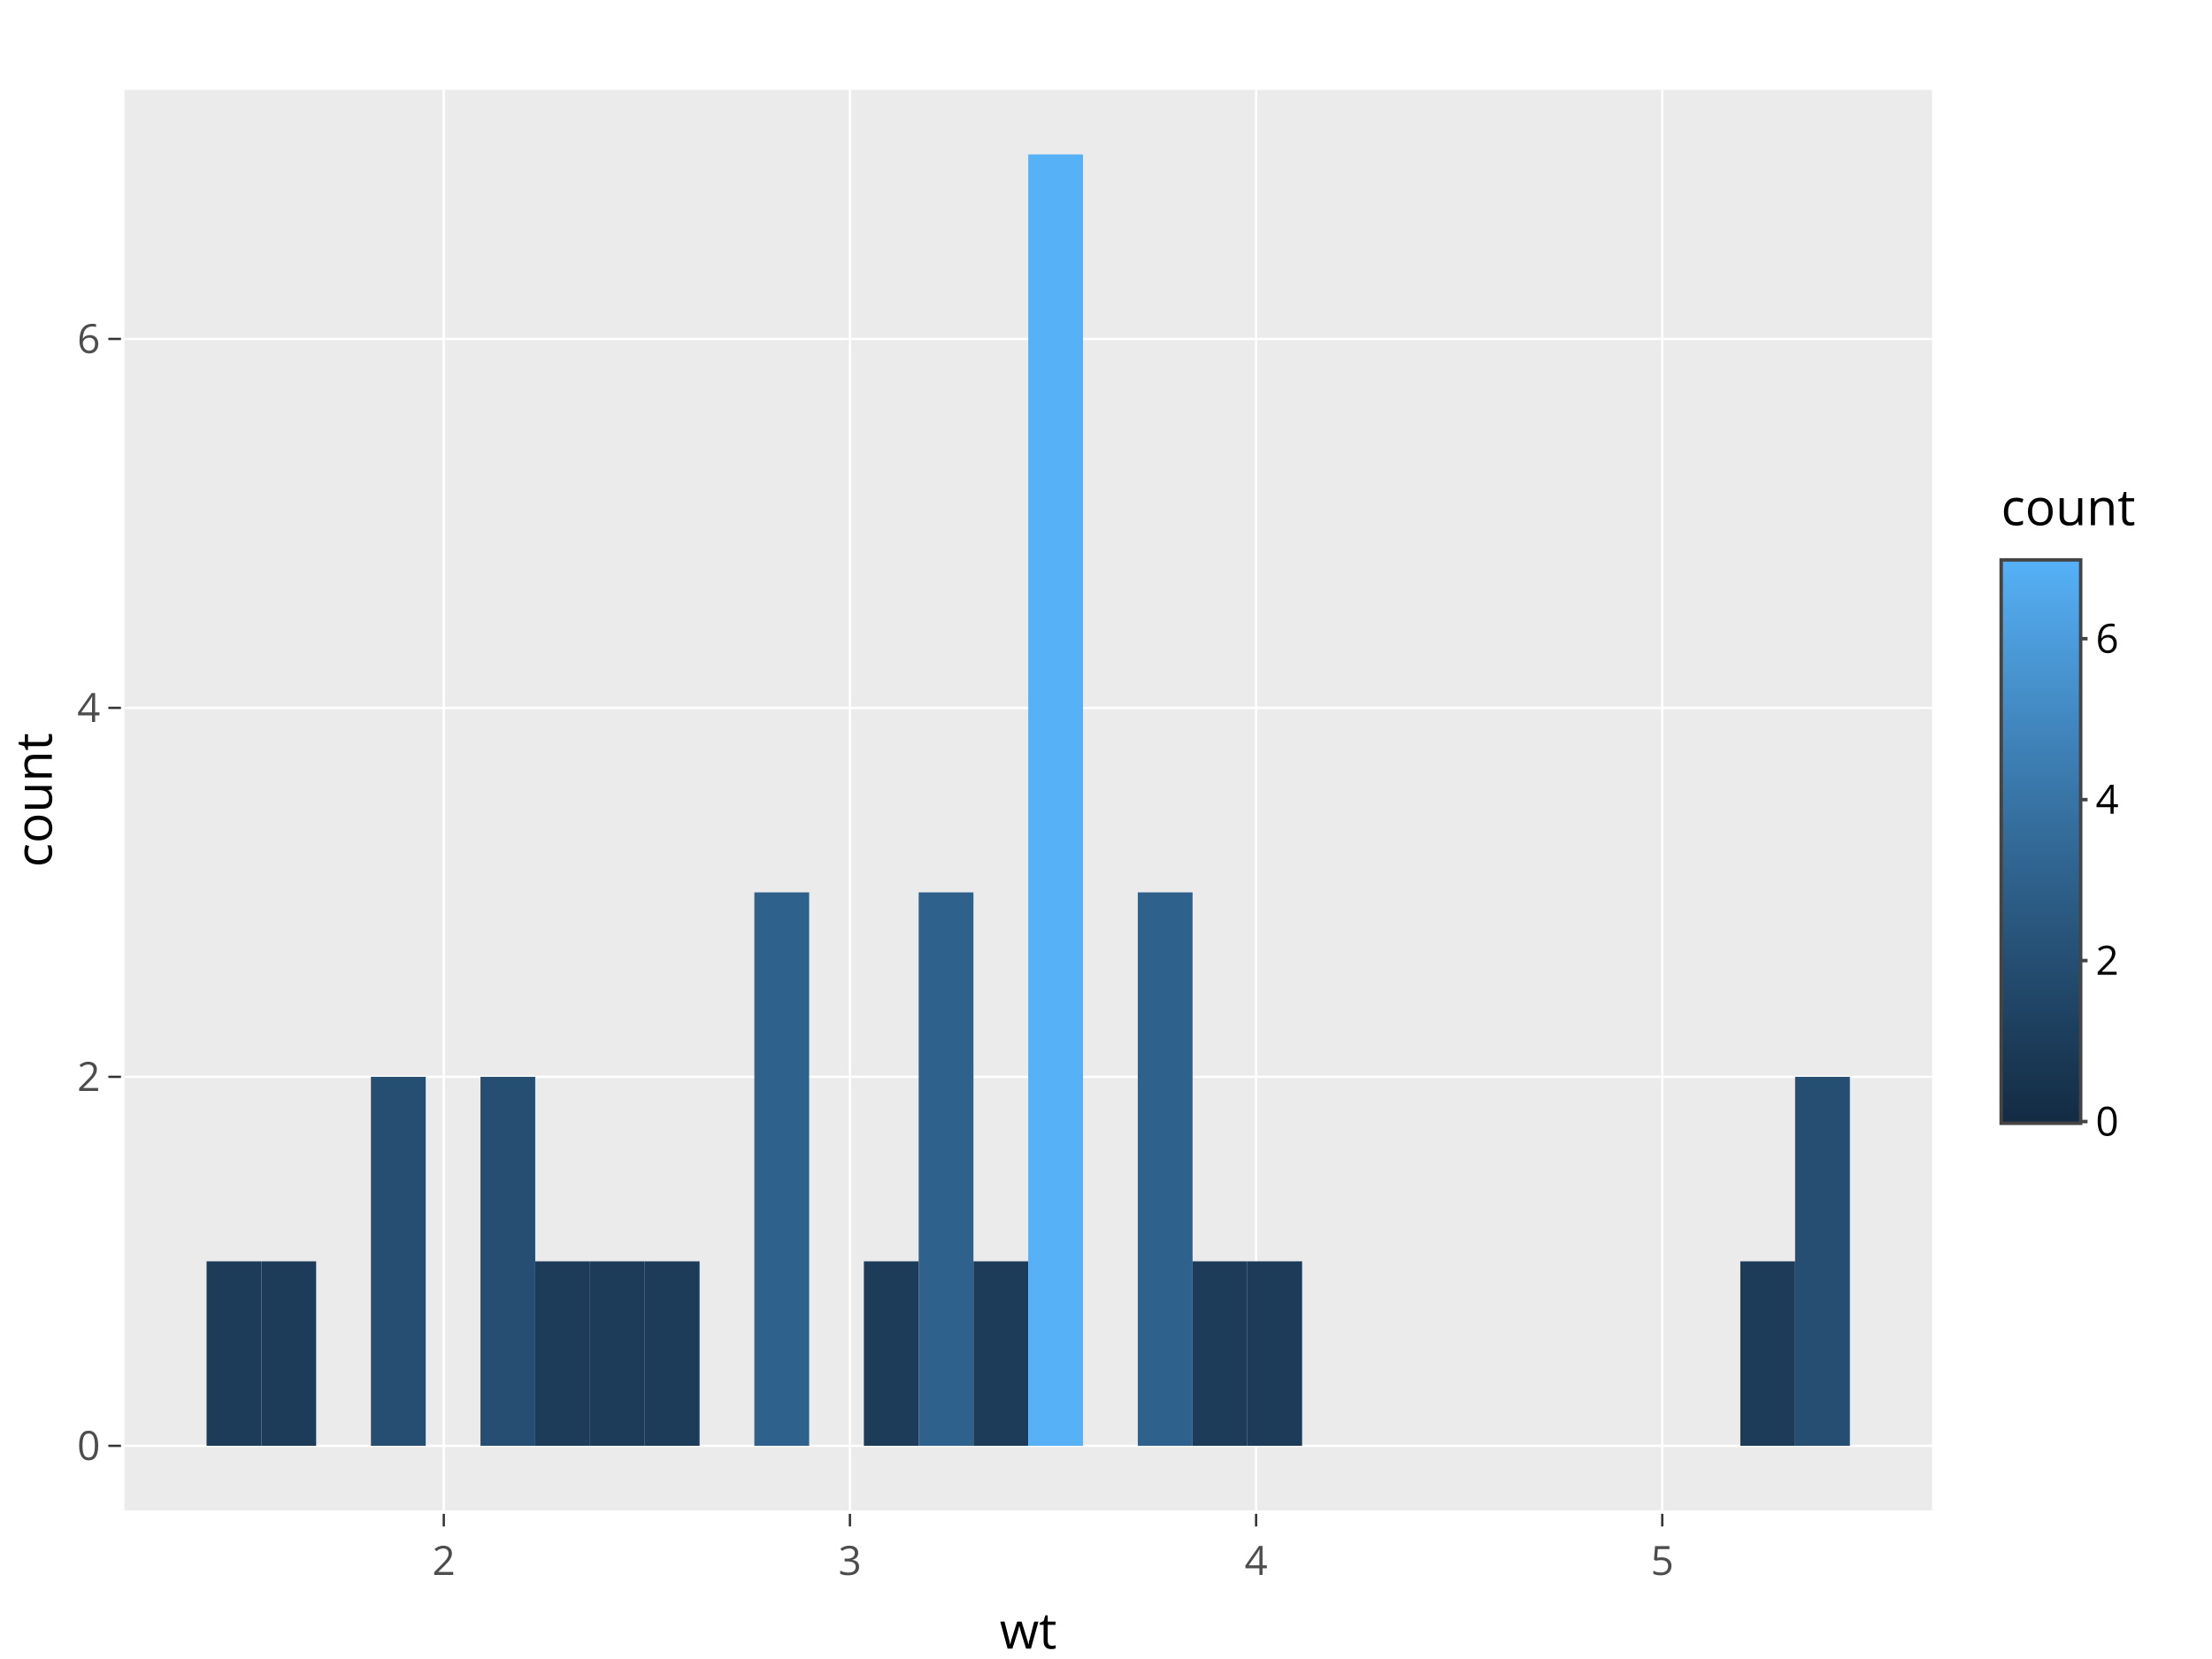
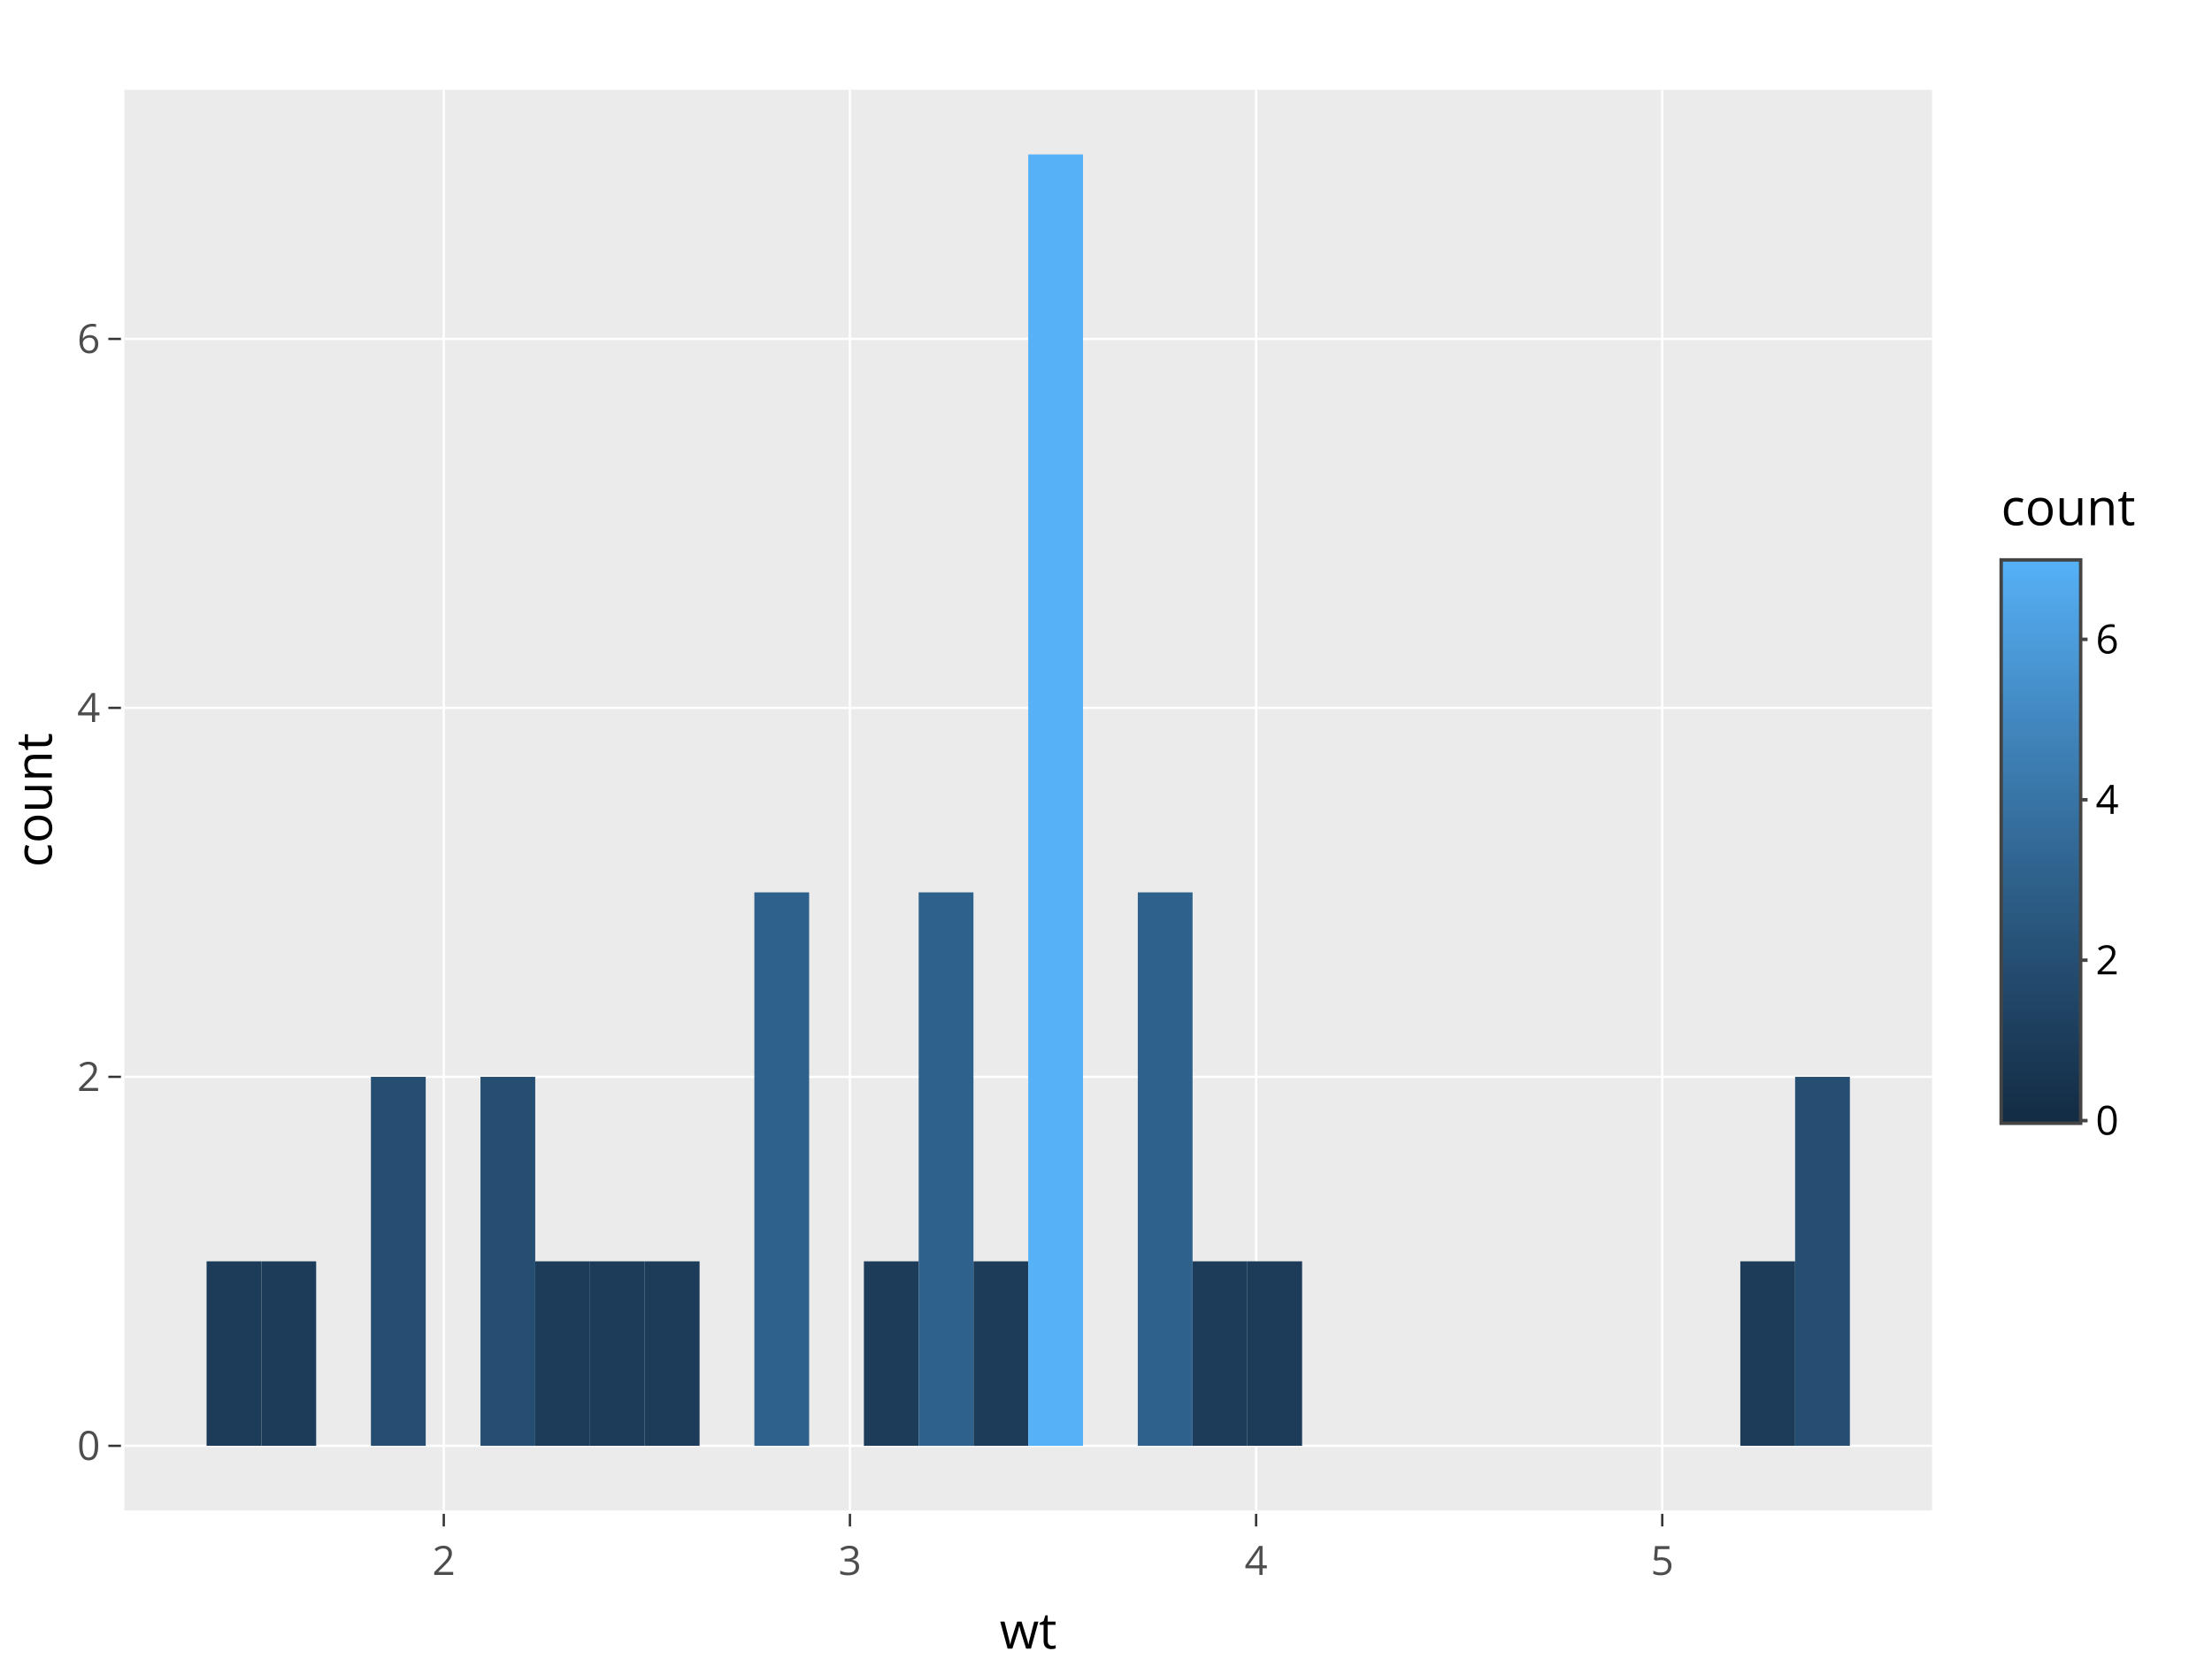
<svg xmlns="http://www.w3.org/2000/svg" class="main-svg" width="640" height="480" style="" viewBox="0 0 640 480">
  <rect x="0" y="0" width="640" height="480" style="fill: rgb(255, 255, 255); fill-opacity: 1;" />
  <defs id="defs-">
    <g class="clips">
      <clipPath id="clipxyplot" class="plotclip">
        <rect width="523" height="411" />
      </clipPath>
      <clipPath class="axesclip" id="clipx">
        <rect x="36" y="0" width="523" height="480" />
      </clipPath>
      <clipPath class="axesclip" id="clipy">
        <rect x="0" y="26" width="640" height="411" />
      </clipPath>
      <clipPath class="axesclip" id="clipxy">
        <rect x="36" y="26" width="523" height="411" />
      </clipPath>
    </g>
    <g class="gradients">
      <linearGradient x1="0" x2="0" y1="1" y2="0" id="g-cb-vdiffr-plotly-6">
        <stop offset="0%" stop-color="rgb(19, 43, 67)" stop-opacity="1" />
        <stop offset="0.334%" stop-color="rgb(19, 43, 68)" stop-opacity="1" />
        <stop offset="0.669%" stop-color="rgb(19, 44, 68)" stop-opacity="1" />
        <stop offset="1.003%" stop-color="rgb(20, 44, 69)" stop-opacity="1" />
        <stop offset="1.338%" stop-color="rgb(20, 45, 69)" stop-opacity="1" />
        <stop offset="1.672%" stop-color="rgb(20, 45, 70)" stop-opacity="1" />
        <stop offset="2.007%" stop-color="rgb(20, 45, 70)" stop-opacity="1" />
        <stop offset="2.341%" stop-color="rgb(20, 46, 71)" stop-opacity="1" />
        <stop offset="2.676%" stop-color="rgb(21, 46, 71)" stop-opacity="1" />
        <stop offset="3.01%" stop-color="rgb(21, 47, 72)" stop-opacity="1" />
        <stop offset="3.344%" stop-color="rgb(21, 47, 72)" stop-opacity="1" />
        <stop offset="3.679%" stop-color="rgb(21, 47, 73)" stop-opacity="1" />
        <stop offset="4.013%" stop-color="rgb(21, 48, 73)" stop-opacity="1" />
        <stop offset="4.348%" stop-color="rgb(22, 48, 74)" stop-opacity="1" />
        <stop offset="4.682%" stop-color="rgb(22, 48, 74)" stop-opacity="1" />
        <stop offset="5.017%" stop-color="rgb(22, 49, 75)" stop-opacity="1" />
        <stop offset="5.351%" stop-color="rgb(22, 49, 75)" stop-opacity="1" />
        <stop offset="5.686%" stop-color="rgb(22, 50, 76)" stop-opacity="1" />
        <stop offset="6.02%" stop-color="rgb(23, 50, 77)" stop-opacity="1" />
        <stop offset="6.355%" stop-color="rgb(23, 50, 77)" stop-opacity="1" />
        <stop offset="6.689%" stop-color="rgb(23, 51, 78)" stop-opacity="1" />
        <stop offset="7.023%" stop-color="rgb(23, 51, 78)" stop-opacity="1" />
        <stop offset="7.358%" stop-color="rgb(23, 52, 79)" stop-opacity="1" />
        <stop offset="7.692%" stop-color="rgb(24, 52, 79)" stop-opacity="1" />
        <stop offset="8.027%" stop-color="rgb(24, 52, 80)" stop-opacity="1" />
        <stop offset="8.361%" stop-color="rgb(24, 53, 80)" stop-opacity="1" />
        <stop offset="8.696%" stop-color="rgb(24, 53, 81)" stop-opacity="1" />
        <stop offset="9.03%" stop-color="rgb(24, 54, 81)" stop-opacity="1" />
        <stop offset="9.365%" stop-color="rgb(25, 54, 82)" stop-opacity="1" />
        <stop offset="9.699%" stop-color="rgb(25, 54, 82)" stop-opacity="1" />
        <stop offset="10.033%" stop-color="rgb(25, 55, 83)" stop-opacity="1" />
        <stop offset="10.368%" stop-color="rgb(25, 55, 84)" stop-opacity="1" />
        <stop offset="10.702%" stop-color="rgb(25, 56, 84)" stop-opacity="1" />
        <stop offset="11.037%" stop-color="rgb(26, 56, 85)" stop-opacity="1" />
        <stop offset="11.371%" stop-color="rgb(26, 57, 85)" stop-opacity="1" />
        <stop offset="11.706%" stop-color="rgb(26, 57, 86)" stop-opacity="1" />
        <stop offset="12.04%" stop-color="rgb(26, 57, 86)" stop-opacity="1" />
        <stop offset="12.375%" stop-color="rgb(26, 58, 87)" stop-opacity="1" />
        <stop offset="12.709%" stop-color="rgb(27, 58, 87)" stop-opacity="1" />
        <stop offset="13.043%" stop-color="rgb(27, 59, 88)" stop-opacity="1" />
        <stop offset="13.378%" stop-color="rgb(27, 59, 89)" stop-opacity="1" />
        <stop offset="13.712%" stop-color="rgb(27, 59, 89)" stop-opacity="1" />
        <stop offset="14.047%" stop-color="rgb(28, 60, 90)" stop-opacity="1" />
        <stop offset="14.381%" stop-color="rgb(28, 60, 90)" stop-opacity="1" />
        <stop offset="14.716%" stop-color="rgb(28, 61, 91)" stop-opacity="1" />
        <stop offset="15.05%" stop-color="rgb(28, 61, 91)" stop-opacity="1" />
        <stop offset="15.385%" stop-color="rgb(28, 61, 92)" stop-opacity="1" />
        <stop offset="15.719%" stop-color="rgb(29, 62, 92)" stop-opacity="1" />
        <stop offset="16.054%" stop-color="rgb(29, 62, 93)" stop-opacity="1" />
        <stop offset="16.388%" stop-color="rgb(29, 63, 93)" stop-opacity="1" />
        <stop offset="16.722%" stop-color="rgb(29, 63, 94)" stop-opacity="1" />
        <stop offset="17.057%" stop-color="rgb(29, 63, 95)" stop-opacity="1" />
        <stop offset="17.391%" stop-color="rgb(30, 64, 95)" stop-opacity="1" />
        <stop offset="17.726%" stop-color="rgb(30, 64, 96)" stop-opacity="1" />
        <stop offset="18.06%" stop-color="rgb(30, 65, 96)" stop-opacity="1" />
        <stop offset="18.395%" stop-color="rgb(30, 65, 97)" stop-opacity="1" />
        <stop offset="18.729%" stop-color="rgb(30, 66, 97)" stop-opacity="1" />
        <stop offset="19.064%" stop-color="rgb(31, 66, 98)" stop-opacity="1" />
        <stop offset="19.398%" stop-color="rgb(31, 66, 99)" stop-opacity="1" />
        <stop offset="19.732%" stop-color="rgb(31, 67, 99)" stop-opacity="1" />
        <stop offset="20.067%" stop-color="rgb(31, 67, 100)" stop-opacity="1" />
        <stop offset="20.401%" stop-color="rgb(31, 68, 100)" stop-opacity="1" />
        <stop offset="20.736%" stop-color="rgb(32, 68, 101)" stop-opacity="1" />
        <stop offset="21.07%" stop-color="rgb(32, 68, 101)" stop-opacity="1" />
        <stop offset="21.405%" stop-color="rgb(32, 69, 102)" stop-opacity="1" />
        <stop offset="21.739%" stop-color="rgb(32, 69, 102)" stop-opacity="1" />
        <stop offset="22.074%" stop-color="rgb(33, 70, 103)" stop-opacity="1" />
        <stop offset="22.408%" stop-color="rgb(33, 70, 104)" stop-opacity="1" />
        <stop offset="22.742%" stop-color="rgb(33, 71, 104)" stop-opacity="1" />
        <stop offset="23.077%" stop-color="rgb(33, 71, 105)" stop-opacity="1" />
        <stop offset="23.411%" stop-color="rgb(33, 71, 105)" stop-opacity="1" />
        <stop offset="23.746%" stop-color="rgb(34, 72, 106)" stop-opacity="1" />
        <stop offset="24.08%" stop-color="rgb(34, 72, 106)" stop-opacity="1" />
        <stop offset="24.415%" stop-color="rgb(34, 73, 107)" stop-opacity="1" />
        <stop offset="24.749%" stop-color="rgb(34, 73, 108)" stop-opacity="1" />
        <stop offset="25.084%" stop-color="rgb(34, 74, 108)" stop-opacity="1" />
        <stop offset="25.418%" stop-color="rgb(35, 74, 109)" stop-opacity="1" />
        <stop offset="25.753%" stop-color="rgb(35, 74, 109)" stop-opacity="1" />
        <stop offset="26.087%" stop-color="rgb(35, 75, 110)" stop-opacity="1" />
        <stop offset="26.421%" stop-color="rgb(35, 75, 110)" stop-opacity="1" />
        <stop offset="26.756%" stop-color="rgb(36, 76, 111)" stop-opacity="1" />
        <stop offset="27.09%" stop-color="rgb(36, 76, 112)" stop-opacity="1" />
        <stop offset="27.425%" stop-color="rgb(36, 76, 112)" stop-opacity="1" />
        <stop offset="27.759%" stop-color="rgb(36, 77, 113)" stop-opacity="1" />
        <stop offset="28.094%" stop-color="rgb(36, 77, 113)" stop-opacity="1" />
        <stop offset="28.428%" stop-color="rgb(37, 78, 114)" stop-opacity="1" />
        <stop offset="28.763%" stop-color="rgb(37, 78, 114)" stop-opacity="1" />
        <stop offset="29.097%" stop-color="rgb(37, 79, 115)" stop-opacity="1" />
        <stop offset="29.431%" stop-color="rgb(37, 79, 116)" stop-opacity="1" />
        <stop offset="29.766%" stop-color="rgb(37, 79, 116)" stop-opacity="1" />
        <stop offset="30.1%" stop-color="rgb(38, 80, 117)" stop-opacity="1" />
        <stop offset="30.435%" stop-color="rgb(38, 80, 117)" stop-opacity="1" />
        <stop offset="30.769%" stop-color="rgb(38, 81, 118)" stop-opacity="1" />
        <stop offset="31.104%" stop-color="rgb(38, 81, 118)" stop-opacity="1" />
        <stop offset="31.438%" stop-color="rgb(39, 82, 119)" stop-opacity="1" />
        <stop offset="31.773%" stop-color="rgb(39, 82, 120)" stop-opacity="1" />
        <stop offset="32.107%" stop-color="rgb(39, 82, 120)" stop-opacity="1" />
        <stop offset="32.441%" stop-color="rgb(39, 83, 121)" stop-opacity="1" />
        <stop offset="32.776%" stop-color="rgb(39, 83, 121)" stop-opacity="1" />
        <stop offset="33.11%" stop-color="rgb(40, 84, 122)" stop-opacity="1" />
        <stop offset="33.445%" stop-color="rgb(40, 84, 123)" stop-opacity="1" />
        <stop offset="33.779%" stop-color="rgb(40, 85, 123)" stop-opacity="1" />
        <stop offset="34.114%" stop-color="rgb(40, 85, 124)" stop-opacity="1" />
        <stop offset="34.448%" stop-color="rgb(40, 86, 124)" stop-opacity="1" />
        <stop offset="34.783%" stop-color="rgb(41, 86, 125)" stop-opacity="1" />
        <stop offset="35.117%" stop-color="rgb(41, 86, 125)" stop-opacity="1" />
        <stop offset="35.452%" stop-color="rgb(41, 87, 126)" stop-opacity="1" />
        <stop offset="35.786%" stop-color="rgb(41, 87, 127)" stop-opacity="1" />
        <stop offset="36.12%" stop-color="rgb(42, 88, 127)" stop-opacity="1" />
        <stop offset="36.455%" stop-color="rgb(42, 88, 128)" stop-opacity="1" />
        <stop offset="36.789%" stop-color="rgb(42, 89, 128)" stop-opacity="1" />
        <stop offset="37.124%" stop-color="rgb(42, 89, 129)" stop-opacity="1" />
        <stop offset="37.458%" stop-color="rgb(42, 89, 130)" stop-opacity="1" />
        <stop offset="37.793%" stop-color="rgb(43, 90, 130)" stop-opacity="1" />
        <stop offset="38.127%" stop-color="rgb(43, 90, 131)" stop-opacity="1" />
        <stop offset="38.462%" stop-color="rgb(43, 91, 131)" stop-opacity="1" />
        <stop offset="38.796%" stop-color="rgb(43, 91, 132)" stop-opacity="1" />
        <stop offset="39.13%" stop-color="rgb(44, 92, 133)" stop-opacity="1" />
        <stop offset="39.465%" stop-color="rgb(44, 92, 133)" stop-opacity="1" />
        <stop offset="39.799%" stop-color="rgb(44, 93, 134)" stop-opacity="1" />
        <stop offset="40.134%" stop-color="rgb(44, 93, 134)" stop-opacity="1" />
        <stop offset="40.468%" stop-color="rgb(44, 93, 135)" stop-opacity="1" />
        <stop offset="40.803%" stop-color="rgb(45, 94, 135)" stop-opacity="1" />
        <stop offset="41.137%" stop-color="rgb(45, 94, 136)" stop-opacity="1" />
        <stop offset="41.472%" stop-color="rgb(45, 95, 137)" stop-opacity="1" />
        <stop offset="41.806%" stop-color="rgb(45, 95, 137)" stop-opacity="1" />
        <stop offset="42.14%" stop-color="rgb(46, 96, 138)" stop-opacity="1" />
        <stop offset="42.475%" stop-color="rgb(46, 96, 138)" stop-opacity="1" />
        <stop offset="42.809%" stop-color="rgb(46, 97, 139)" stop-opacity="1" />
        <stop offset="43.144%" stop-color="rgb(46, 97, 140)" stop-opacity="1" />
        <stop offset="43.478%" stop-color="rgb(46, 97, 140)" stop-opacity="1" />
        <stop offset="43.813%" stop-color="rgb(47, 98, 141)" stop-opacity="1" />
        <stop offset="44.147%" stop-color="rgb(47, 98, 141)" stop-opacity="1" />
        <stop offset="44.482%" stop-color="rgb(47, 99, 142)" stop-opacity="1" />
        <stop offset="44.816%" stop-color="rgb(47, 99, 143)" stop-opacity="1" />
        <stop offset="45.151%" stop-color="rgb(48, 100, 143)" stop-opacity="1" />
        <stop offset="45.485%" stop-color="rgb(48, 100, 144)" stop-opacity="1" />
        <stop offset="45.819%" stop-color="rgb(48, 101, 144)" stop-opacity="1" />
        <stop offset="46.154%" stop-color="rgb(48, 101, 145)" stop-opacity="1" />
        <stop offset="46.488%" stop-color="rgb(48, 101, 146)" stop-opacity="1" />
        <stop offset="46.823%" stop-color="rgb(49, 102, 146)" stop-opacity="1" />
        <stop offset="47.157%" stop-color="rgb(49, 102, 147)" stop-opacity="1" />
        <stop offset="47.492%" stop-color="rgb(49, 103, 147)" stop-opacity="1" />
        <stop offset="47.826%" stop-color="rgb(49, 103, 148)" stop-opacity="1" />
        <stop offset="48.161%" stop-color="rgb(50, 104, 149)" stop-opacity="1" />
        <stop offset="48.495%" stop-color="rgb(50, 104, 149)" stop-opacity="1" />
        <stop offset="48.829%" stop-color="rgb(50, 105, 150)" stop-opacity="1" />
        <stop offset="49.164%" stop-color="rgb(50, 105, 150)" stop-opacity="1" />
        <stop offset="49.498%" stop-color="rgb(50, 105, 151)" stop-opacity="1" />
        <stop offset="49.833%" stop-color="rgb(51, 106, 152)" stop-opacity="1" />
        <stop offset="50.167%" stop-color="rgb(51, 106, 152)" stop-opacity="1" />
        <stop offset="50.502%" stop-color="rgb(51, 107, 153)" stop-opacity="1" />
        <stop offset="50.836%" stop-color="rgb(51, 107, 153)" stop-opacity="1" />
        <stop offset="51.171%" stop-color="rgb(52, 108, 154)" stop-opacity="1" />
        <stop offset="51.505%" stop-color="rgb(52, 108, 155)" stop-opacity="1" />
        <stop offset="51.839%" stop-color="rgb(52, 109, 155)" stop-opacity="1" />
        <stop offset="52.174%" stop-color="rgb(52, 109, 156)" stop-opacity="1" />
        <stop offset="52.508%" stop-color="rgb(52, 110, 157)" stop-opacity="1" />
        <stop offset="52.843%" stop-color="rgb(53, 110, 157)" stop-opacity="1" />
        <stop offset="53.177%" stop-color="rgb(53, 110, 158)" stop-opacity="1" />
        <stop offset="53.512%" stop-color="rgb(53, 111, 158)" stop-opacity="1" />
        <stop offset="53.846%" stop-color="rgb(53, 111, 159)" stop-opacity="1" />
        <stop offset="54.181%" stop-color="rgb(54, 112, 160)" stop-opacity="1" />
        <stop offset="54.515%" stop-color="rgb(54, 112, 160)" stop-opacity="1" />
        <stop offset="54.849%" stop-color="rgb(54, 113, 161)" stop-opacity="1" />
        <stop offset="55.184%" stop-color="rgb(54, 113, 161)" stop-opacity="1" />
        <stop offset="55.518%" stop-color="rgb(55, 114, 162)" stop-opacity="1" />
        <stop offset="55.853%" stop-color="rgb(55, 114, 163)" stop-opacity="1" />
        <stop offset="56.187%" stop-color="rgb(55, 115, 163)" stop-opacity="1" />
        <stop offset="56.522%" stop-color="rgb(55, 115, 164)" stop-opacity="1" />
        <stop offset="56.856%" stop-color="rgb(55, 115, 164)" stop-opacity="1" />
        <stop offset="57.191%" stop-color="rgb(56, 116, 165)" stop-opacity="1" />
        <stop offset="57.525%" stop-color="rgb(56, 116, 166)" stop-opacity="1" />
        <stop offset="57.86%" stop-color="rgb(56, 117, 166)" stop-opacity="1" />
        <stop offset="58.194%" stop-color="rgb(56, 117, 167)" stop-opacity="1" />
        <stop offset="58.528%" stop-color="rgb(57, 118, 168)" stop-opacity="1" />
        <stop offset="58.863%" stop-color="rgb(57, 118, 168)" stop-opacity="1" />
        <stop offset="59.197%" stop-color="rgb(57, 119, 169)" stop-opacity="1" />
        <stop offset="59.532%" stop-color="rgb(57, 119, 169)" stop-opacity="1" />
        <stop offset="59.866%" stop-color="rgb(57, 120, 170)" stop-opacity="1" />
        <stop offset="60.201%" stop-color="rgb(58, 120, 171)" stop-opacity="1" />
        <stop offset="60.535%" stop-color="rgb(58, 121, 171)" stop-opacity="1" />
        <stop offset="60.87%" stop-color="rgb(58, 121, 172)" stop-opacity="1" />
        <stop offset="61.204%" stop-color="rgb(58, 121, 172)" stop-opacity="1" />
        <stop offset="61.538%" stop-color="rgb(59, 122, 173)" stop-opacity="1" />
        <stop offset="61.873%" stop-color="rgb(59, 122, 174)" stop-opacity="1" />
        <stop offset="62.207%" stop-color="rgb(59, 123, 174)" stop-opacity="1" />
        <stop offset="62.542%" stop-color="rgb(59, 123, 175)" stop-opacity="1" />
        <stop offset="62.876%" stop-color="rgb(60, 124, 176)" stop-opacity="1" />
        <stop offset="63.211%" stop-color="rgb(60, 124, 176)" stop-opacity="1" />
        <stop offset="63.545%" stop-color="rgb(60, 125, 177)" stop-opacity="1" />
        <stop offset="63.88%" stop-color="rgb(60, 125, 177)" stop-opacity="1" />
        <stop offset="64.214%" stop-color="rgb(60, 126, 178)" stop-opacity="1" />
        <stop offset="64.548%" stop-color="rgb(61, 126, 179)" stop-opacity="1" />
        <stop offset="64.883%" stop-color="rgb(61, 127, 179)" stop-opacity="1" />
        <stop offset="65.217%" stop-color="rgb(61, 127, 180)" stop-opacity="1" />
        <stop offset="65.552%" stop-color="rgb(61, 127, 181)" stop-opacity="1" />
        <stop offset="65.886%" stop-color="rgb(62, 128, 181)" stop-opacity="1" />
        <stop offset="66.221%" stop-color="rgb(62, 128, 182)" stop-opacity="1" />
        <stop offset="66.555%" stop-color="rgb(62, 129, 182)" stop-opacity="1" />
        <stop offset="66.89%" stop-color="rgb(62, 129, 183)" stop-opacity="1" />
        <stop offset="67.224%" stop-color="rgb(63, 130, 184)" stop-opacity="1" />
        <stop offset="67.559%" stop-color="rgb(63, 130, 184)" stop-opacity="1" />
        <stop offset="67.893%" stop-color="rgb(63, 131, 185)" stop-opacity="1" />
        <stop offset="68.227%" stop-color="rgb(63, 131, 186)" stop-opacity="1" />
        <stop offset="68.562%" stop-color="rgb(64, 132, 186)" stop-opacity="1" />
        <stop offset="68.896%" stop-color="rgb(64, 132, 187)" stop-opacity="1" />
        <stop offset="69.231%" stop-color="rgb(64, 133, 187)" stop-opacity="1" />
        <stop offset="69.565%" stop-color="rgb(64, 133, 188)" stop-opacity="1" />
        <stop offset="69.9%" stop-color="rgb(64, 134, 189)" stop-opacity="1" />
        <stop offset="70.234%" stop-color="rgb(65, 134, 189)" stop-opacity="1" />
        <stop offset="70.569%" stop-color="rgb(65, 134, 190)" stop-opacity="1" />
        <stop offset="70.903%" stop-color="rgb(65, 135, 191)" stop-opacity="1" />
        <stop offset="71.237%" stop-color="rgb(65, 135, 191)" stop-opacity="1" />
        <stop offset="71.572%" stop-color="rgb(66, 136, 192)" stop-opacity="1" />
        <stop offset="71.906%" stop-color="rgb(66, 136, 193)" stop-opacity="1" />
        <stop offset="72.241%" stop-color="rgb(66, 137, 193)" stop-opacity="1" />
        <stop offset="72.575%" stop-color="rgb(66, 137, 194)" stop-opacity="1" />
        <stop offset="72.91%" stop-color="rgb(67, 138, 194)" stop-opacity="1" />
        <stop offset="73.244%" stop-color="rgb(67, 138, 195)" stop-opacity="1" />
        <stop offset="73.579%" stop-color="rgb(67, 139, 196)" stop-opacity="1" />
        <stop offset="73.913%" stop-color="rgb(67, 139, 196)" stop-opacity="1" />
        <stop offset="74.247%" stop-color="rgb(67, 140, 197)" stop-opacity="1" />
        <stop offset="74.582%" stop-color="rgb(68, 140, 198)" stop-opacity="1" />
        <stop offset="74.916%" stop-color="rgb(68, 141, 198)" stop-opacity="1" />
        <stop offset="75.251%" stop-color="rgb(68, 141, 199)" stop-opacity="1" />
        <stop offset="75.585%" stop-color="rgb(68, 142, 200)" stop-opacity="1" />
        <stop offset="75.92%" stop-color="rgb(69, 142, 200)" stop-opacity="1" />
        <stop offset="76.254%" stop-color="rgb(69, 143, 201)" stop-opacity="1" />
        <stop offset="76.589%" stop-color="rgb(69, 143, 201)" stop-opacity="1" />
        <stop offset="76.923%" stop-color="rgb(69, 143, 202)" stop-opacity="1" />
        <stop offset="77.258%" stop-color="rgb(70, 144, 203)" stop-opacity="1" />
        <stop offset="77.592%" stop-color="rgb(70, 144, 203)" stop-opacity="1" />
        <stop offset="77.926%" stop-color="rgb(70, 145, 204)" stop-opacity="1" />
        <stop offset="78.261%" stop-color="rgb(70, 145, 205)" stop-opacity="1" />
        <stop offset="78.595%" stop-color="rgb(71, 146, 205)" stop-opacity="1" />
        <stop offset="78.93%" stop-color="rgb(71, 146, 206)" stop-opacity="1" />
        <stop offset="79.264%" stop-color="rgb(71, 147, 207)" stop-opacity="1" />
        <stop offset="79.599%" stop-color="rgb(71, 147, 207)" stop-opacity="1" />
        <stop offset="79.933%" stop-color="rgb(72, 148, 208)" stop-opacity="1" />
        <stop offset="80.268%" stop-color="rgb(72, 148, 208)" stop-opacity="1" />
        <stop offset="80.602%" stop-color="rgb(72, 149, 209)" stop-opacity="1" />
        <stop offset="80.936%" stop-color="rgb(72, 149, 210)" stop-opacity="1" />
        <stop offset="81.271%" stop-color="rgb(72, 150, 210)" stop-opacity="1" />
        <stop offset="81.605%" stop-color="rgb(73, 150, 211)" stop-opacity="1" />
        <stop offset="81.94%" stop-color="rgb(73, 151, 212)" stop-opacity="1" />
        <stop offset="82.274%" stop-color="rgb(73, 151, 212)" stop-opacity="1" />
        <stop offset="82.609%" stop-color="rgb(73, 152, 213)" stop-opacity="1" />
        <stop offset="82.943%" stop-color="rgb(74, 152, 214)" stop-opacity="1" />
        <stop offset="83.278%" stop-color="rgb(74, 153, 214)" stop-opacity="1" />
        <stop offset="83.612%" stop-color="rgb(74, 153, 215)" stop-opacity="1" />
        <stop offset="83.946%" stop-color="rgb(74, 154, 216)" stop-opacity="1" />
        <stop offset="84.281%" stop-color="rgb(75, 154, 216)" stop-opacity="1" />
        <stop offset="84.615%" stop-color="rgb(75, 155, 217)" stop-opacity="1" />
        <stop offset="84.95%" stop-color="rgb(75, 155, 218)" stop-opacity="1" />
        <stop offset="85.284%" stop-color="rgb(75, 155, 218)" stop-opacity="1" />
        <stop offset="85.619%" stop-color="rgb(76, 156, 219)" stop-opacity="1" />
        <stop offset="85.953%" stop-color="rgb(76, 156, 219)" stop-opacity="1" />
        <stop offset="86.288%" stop-color="rgb(76, 157, 220)" stop-opacity="1" />
        <stop offset="86.622%" stop-color="rgb(76, 157, 221)" stop-opacity="1" />
        <stop offset="86.957%" stop-color="rgb(77, 158, 221)" stop-opacity="1" />
        <stop offset="87.291%" stop-color="rgb(77, 158, 222)" stop-opacity="1" />
        <stop offset="87.625%" stop-color="rgb(77, 159, 223)" stop-opacity="1" />
        <stop offset="87.96%" stop-color="rgb(77, 159, 223)" stop-opacity="1" />
        <stop offset="88.294%" stop-color="rgb(77, 160, 224)" stop-opacity="1" />
        <stop offset="88.629%" stop-color="rgb(78, 160, 225)" stop-opacity="1" />
        <stop offset="88.963%" stop-color="rgb(78, 161, 225)" stop-opacity="1" />
        <stop offset="89.298%" stop-color="rgb(78, 161, 226)" stop-opacity="1" />
        <stop offset="89.632%" stop-color="rgb(78, 162, 227)" stop-opacity="1" />
        <stop offset="89.967%" stop-color="rgb(79, 162, 227)" stop-opacity="1" />
        <stop offset="90.301%" stop-color="rgb(79, 163, 228)" stop-opacity="1" />
        <stop offset="90.635%" stop-color="rgb(79, 163, 229)" stop-opacity="1" />
        <stop offset="90.97%" stop-color="rgb(79, 164, 229)" stop-opacity="1" />
        <stop offset="91.304%" stop-color="rgb(80, 164, 230)" stop-opacity="1" />
        <stop offset="91.639%" stop-color="rgb(80, 165, 231)" stop-opacity="1" />
        <stop offset="91.973%" stop-color="rgb(80, 165, 231)" stop-opacity="1" />
        <stop offset="92.308%" stop-color="rgb(80, 166, 232)" stop-opacity="1" />
        <stop offset="92.642%" stop-color="rgb(81, 166, 232)" stop-opacity="1" />
        <stop offset="92.977%" stop-color="rgb(81, 167, 233)" stop-opacity="1" />
        <stop offset="93.311%" stop-color="rgb(81, 167, 234)" stop-opacity="1" />
        <stop offset="93.645%" stop-color="rgb(81, 168, 234)" stop-opacity="1" />
        <stop offset="93.98%" stop-color="rgb(82, 168, 235)" stop-opacity="1" />
        <stop offset="94.314%" stop-color="rgb(82, 169, 236)" stop-opacity="1" />
        <stop offset="94.649%" stop-color="rgb(82, 169, 236)" stop-opacity="1" />
        <stop offset="94.983%" stop-color="rgb(82, 170, 237)" stop-opacity="1" />
        <stop offset="95.318%" stop-color="rgb(83, 170, 238)" stop-opacity="1" />
        <stop offset="95.652%" stop-color="rgb(83, 171, 238)" stop-opacity="1" />
        <stop offset="95.987%" stop-color="rgb(83, 171, 239)" stop-opacity="1" />
        <stop offset="96.321%" stop-color="rgb(83, 172, 240)" stop-opacity="1" />
        <stop offset="96.656%" stop-color="rgb(84, 172, 240)" stop-opacity="1" />
        <stop offset="96.99%" stop-color="rgb(84, 173, 241)" stop-opacity="1" />
        <stop offset="97.324%" stop-color="rgb(84, 173, 242)" stop-opacity="1" />
        <stop offset="97.659%" stop-color="rgb(84, 174, 242)" stop-opacity="1" />
        <stop offset="97.993%" stop-color="rgb(85, 174, 243)" stop-opacity="1" />
        <stop offset="98.328%" stop-color="rgb(85, 175, 244)" stop-opacity="1" />
        <stop offset="98.662%" stop-color="rgb(85, 175, 244)" stop-opacity="1" />
        <stop offset="98.997%" stop-color="rgb(85, 176, 245)" stop-opacity="1" />
        <stop offset="99.331%" stop-color="rgb(86, 176, 246)" stop-opacity="1" />
        <stop offset="99.666%" stop-color="rgb(86, 177, 246)" stop-opacity="1" />
        <stop offset="100%" stop-color="rgb(86, 177, 247)" stop-opacity="1" />
      </linearGradient>
    </g>
    <g class="patterns" />
  </defs>
  <g class="bglayer">
    <rect class="bg" x="36" y="26" width="523" height="411" style="fill: rgb(235, 235, 235); fill-opacity: 1; stroke-width: 0;" />
  </g>
  <g class="layer-below">
    <g class="imagelayer" />
    <g class="shapelayer" />
  </g>
  <g class="cartesianlayer">
    <g class="subplot xy">
      <g class="layer-subplot">
        <g class="shapelayer" />
        <g class="imagelayer" />
      </g>
      <g class="gridlayer">
        <g class="x">
          <path class="xgrid crisp" transform="translate(128.4,0)" d="M0,26v411" style="stroke: rgb(255, 255, 255); stroke-opacity: 1; stroke-width: 0.664px;" />
          <path class="xgrid crisp" transform="translate(245.91,0)" d="M0,26v411" style="stroke: rgb(255, 255, 255); stroke-opacity: 1; stroke-width: 0.664px;" />
          <path class="xgrid crisp" transform="translate(363.43,0)" d="M0,26v411" style="stroke: rgb(255, 255, 255); stroke-opacity: 1; stroke-width: 0.664px;" />
          <path class="xgrid crisp" transform="translate(480.94,0)" d="M0,26v411" style="stroke: rgb(255, 255, 255); stroke-opacity: 1; stroke-width: 0.664px;" />
        </g>
        <g class="y">
          <path class="ygrid crisp" transform="translate(0,418.32)" d="M36,0h523" style="stroke: rgb(255, 255, 255); stroke-opacity: 1; stroke-width: 0.664px;" />
          <path class="ygrid crisp" transform="translate(0,311.56)" d="M36,0h523" style="stroke: rgb(255, 255, 255); stroke-opacity: 1; stroke-width: 0.664px;" />
          <path class="ygrid crisp" transform="translate(0,204.81)" d="M36,0h523" style="stroke: rgb(255, 255, 255); stroke-opacity: 1; stroke-width: 0.664px;" />
          <path class="ygrid crisp" transform="translate(0,98.06)" d="M36,0h523" style="stroke: rgb(255, 255, 255); stroke-opacity: 1; stroke-width: 0.664px;" />
        </g>
      </g>
      <g class="zerolinelayer" />
      <path class="xlines-below" />
      <path class="ylines-below" />
      <g class="overlines-below" />
      <g class="xaxislayer-below" />
      <g class="yaxislayer-below" />
      <g class="overaxes-below" />
      <g class="plot" transform="translate(36,26)" clip-path="url(#clipxyplot)">
        <g class="barlayer mlayer">
          <g class="trace bars" style="opacity: 1;">
            <g class="points">
              <g class="point">
                <path d="M55.47,392.32V392.32H71.32V392.32Z" style="vector-effect: non-scaling-stroke; opacity: 1; stroke-width: 1.89px; fill: rgb(19, 43, 67); fill-opacity: 1; stroke: rgb(0, 0, 0); stroke-opacity: 0;" />
              </g>
              <g class="point">
                <path d="M87.17,392.32V392.32H103.02V392.32Z" style="vector-effect: non-scaling-stroke; opacity: 1; stroke-width: 1.89px; fill: rgb(19, 43, 67); fill-opacity: 1; stroke: rgb(0, 0, 0); stroke-opacity: 0;" />
              </g>
              <g class="point">
                <path d="M166.41,392.32V392.32H182.26V392.32Z" style="vector-effect: non-scaling-stroke; opacity: 1; stroke-width: 1.89px; fill: rgb(19, 43, 67); fill-opacity: 1; stroke: rgb(0, 0, 0); stroke-opacity: 0;" />
              </g>
              <g class="point">
                <path d="M198.11,392.32V392.32H213.95V392.32Z" style="vector-effect: non-scaling-stroke; opacity: 1; stroke-width: 1.89px; fill: rgb(19, 43, 67); fill-opacity: 1; stroke: rgb(0, 0, 0); stroke-opacity: 0;" />
              </g>
              <g class="point">
                <path d="M277.35,392.32V392.32H293.2V392.32Z" style="vector-effect: non-scaling-stroke; opacity: 1; stroke-width: 1.89px; fill: rgb(19, 43, 67); fill-opacity: 1; stroke: rgb(0, 0, 0); stroke-opacity: 0;" />
              </g>
              <g class="point">
                <path d="M340.74,392.32V392.32H356.59V392.32Z" style="vector-effect: non-scaling-stroke; opacity: 1; stroke-width: 1.89px; fill: rgb(19, 43, 67); fill-opacity: 1; stroke: rgb(0, 0, 0); stroke-opacity: 0;" />
              </g>
              <g class="point">
                <path d="M356.59,392.32V392.32H372.44V392.32Z" style="vector-effect: non-scaling-stroke; opacity: 1; stroke-width: 1.89px; fill: rgb(19, 43, 67); fill-opacity: 1; stroke: rgb(0, 0, 0); stroke-opacity: 0;" />
              </g>
              <g class="point">
                <path d="M372.44,392.32V392.32H388.29V392.32Z" style="vector-effect: non-scaling-stroke; opacity: 1; stroke-width: 1.89px; fill: rgb(19, 43, 67); fill-opacity: 1; stroke: rgb(0, 0, 0); stroke-opacity: 0;" />
              </g>
              <g class="point">
                <path d="M388.29,392.32V392.32H404.14V392.32Z" style="vector-effect: non-scaling-stroke; opacity: 1; stroke-width: 1.89px; fill: rgb(19, 43, 67); fill-opacity: 1; stroke: rgb(0, 0, 0); stroke-opacity: 0;" />
              </g>
              <g class="point">
                <path d="M404.14,392.32V392.32H419.98V392.32Z" style="vector-effect: non-scaling-stroke; opacity: 1; stroke-width: 1.89px; fill: rgb(19, 43, 67); fill-opacity: 1; stroke: rgb(0, 0, 0); stroke-opacity: 0;" />
              </g>
              <g class="point">
                <path d="M419.98,392.32V392.32H435.83V392.32Z" style="vector-effect: non-scaling-stroke; opacity: 1; stroke-width: 1.89px; fill: rgb(19, 43, 67); fill-opacity: 1; stroke: rgb(0, 0, 0); stroke-opacity: 0;" />
              </g>
              <g class="point">
                <path d="M435.83,392.32V392.32H451.68V392.32Z" style="vector-effect: non-scaling-stroke; opacity: 1; stroke-width: 1.89px; fill: rgb(19, 43, 67); fill-opacity: 1; stroke: rgb(0, 0, 0); stroke-opacity: 0;" />
              </g>
              <g class="point">
                <path d="M451.68,392.32V392.32H467.53V392.32Z" style="vector-effect: non-scaling-stroke; opacity: 1; stroke-width: 1.89px; fill: rgb(19, 43, 67); fill-opacity: 1; stroke: rgb(0, 0, 0); stroke-opacity: 0;" />
              </g>
            </g>
          </g>
          <g class="trace bars" style="opacity: 1;">
            <g class="points">
              <g class="point">
                <path d="M23.77,392.32V338.94H39.62V392.32Z" style="vector-effect: non-scaling-stroke; opacity: 1; stroke-width: 1.89px; fill: rgb(28, 60, 90); fill-opacity: 1; stroke: rgb(0, 0, 0); stroke-opacity: 0;" />
              </g>
              <g class="point">
                <path d="M39.62,392.32V338.94H55.47V392.32Z" style="vector-effect: non-scaling-stroke; opacity: 1; stroke-width: 1.89px; fill: rgb(28, 60, 90); fill-opacity: 1; stroke: rgb(0, 0, 0); stroke-opacity: 0;" />
              </g>
              <g class="point">
                <path d="M118.86,392.32V338.94H134.71V392.32Z" style="vector-effect: non-scaling-stroke; opacity: 1; stroke-width: 1.89px; fill: rgb(28, 60, 90); fill-opacity: 1; stroke: rgb(0, 0, 0); stroke-opacity: 0;" />
              </g>
              <g class="point">
                <path d="M134.71,392.32V338.94H150.56V392.32Z" style="vector-effect: non-scaling-stroke; opacity: 1; stroke-width: 1.89px; fill: rgb(28, 60, 90); fill-opacity: 1; stroke: rgb(0, 0, 0); stroke-opacity: 0;" />
              </g>
              <g class="point">
                <path d="M150.56,392.32V338.94H166.41V392.32Z" style="vector-effect: non-scaling-stroke; opacity: 1; stroke-width: 1.89px; fill: rgb(28, 60, 90); fill-opacity: 1; stroke: rgb(0, 0, 0); stroke-opacity: 0;" />
              </g>
              <g class="point">
                <path d="M213.95,392.32V338.94H229.8V392.32Z" style="vector-effect: non-scaling-stroke; opacity: 1; stroke-width: 1.89px; fill: rgb(28, 60, 90); fill-opacity: 1; stroke: rgb(0, 0, 0); stroke-opacity: 0;" />
              </g>
              <g class="point">
                <path d="M245.65,392.32V338.94H261.5V392.32Z" style="vector-effect: non-scaling-stroke; opacity: 1; stroke-width: 1.89px; fill: rgb(28, 60, 90); fill-opacity: 1; stroke: rgb(0, 0, 0); stroke-opacity: 0;" />
              </g>
              <g class="point">
                <path d="M309.05,392.32V338.94H324.89V392.32Z" style="vector-effect: non-scaling-stroke; opacity: 1; stroke-width: 1.89px; fill: rgb(28, 60, 90); fill-opacity: 1; stroke: rgb(0, 0, 0); stroke-opacity: 0;" />
              </g>
              <g class="point">
                <path d="M324.89,392.32V338.94H340.74V392.32Z" style="vector-effect: non-scaling-stroke; opacity: 1; stroke-width: 1.89px; fill: rgb(28, 60, 90); fill-opacity: 1; stroke: rgb(0, 0, 0); stroke-opacity: 0;" />
              </g>
              <g class="point">
                <path d="M467.53,392.32V338.94H483.38V392.32Z" style="vector-effect: non-scaling-stroke; opacity: 1; stroke-width: 1.89px; fill: rgb(28, 60, 90); fill-opacity: 1; stroke: rgb(0, 0, 0); stroke-opacity: 0;" />
              </g>
            </g>
          </g>
          <g class="trace bars" style="opacity: 1;">
            <g class="points">
              <g class="point">
                <path d="M71.32,392.32V285.56H87.17V392.32Z" style="vector-effect: non-scaling-stroke; opacity: 1; stroke-width: 1.89px; fill: rgb(37, 78, 114); fill-opacity: 1; stroke: rgb(0, 0, 0); stroke-opacity: 0;" />
              </g>
              <g class="point">
                <path d="M103.02,392.32V285.56H118.86V392.32Z" style="vector-effect: non-scaling-stroke; opacity: 1; stroke-width: 1.89px; fill: rgb(37, 78, 114); fill-opacity: 1; stroke: rgb(0, 0, 0); stroke-opacity: 0;" />
              </g>
              <g class="point">
                <path d="M483.38,392.32V285.56H499.23V392.32Z" style="vector-effect: non-scaling-stroke; opacity: 1; stroke-width: 1.89px; fill: rgb(37, 78, 114); fill-opacity: 1; stroke: rgb(0, 0, 0); stroke-opacity: 0;" />
              </g>
            </g>
          </g>
          <g class="trace bars" style="opacity: 1;">
            <g class="points">
              <g class="point">
                <path d="M182.26,392.32V232.19H198.11V392.32Z" style="vector-effect: non-scaling-stroke; opacity: 1; stroke-width: 1.89px; fill: rgb(46, 97, 139); fill-opacity: 1; stroke: rgb(0, 0, 0); stroke-opacity: 0;" />
              </g>
              <g class="point">
                <path d="M229.8,392.32V232.19H245.65V392.32Z" style="vector-effect: non-scaling-stroke; opacity: 1; stroke-width: 1.89px; fill: rgb(46, 97, 139); fill-opacity: 1; stroke: rgb(0, 0, 0); stroke-opacity: 0;" />
              </g>
              <g class="point">
                <path d="M293.2,392.32V232.19H309.05V392.32Z" style="vector-effect: non-scaling-stroke; opacity: 1; stroke-width: 1.89px; fill: rgb(46, 97, 139); fill-opacity: 1; stroke: rgb(0, 0, 0); stroke-opacity: 0;" />
              </g>
            </g>
          </g>
          <g class="trace bars" style="opacity: 1;">
            <g class="points">
              <g class="point">
                <path d="M261.5,392.32V18.68H277.35V392.32Z" style="vector-effect: non-scaling-stroke; opacity: 1; stroke-width: 1.89px; fill: rgb(86, 177, 247); fill-opacity: 1; stroke: rgb(0, 0, 0); stroke-opacity: 0;" />
              </g>
            </g>
          </g>
        </g>
        <g class="scatterlayer mlayer">
          <g class="trace scatter trace-vdiffr-plotly-6" style="stroke-miterlimit: 2; opacity: 0;">
            <g class="fills" />
            <g class="errorbars" />
            <g class="lines" />
            <g class="points">
              <path class="point" transform="translate(92.4,392.32)" d="M3,0A3,3 0 1,1 0,-3A3,3 0 0,1 3,0Z" style="opacity: 1; stroke-width: 0px; fill: rgb(19, 43, 67); fill-opacity: 1;" />
            </g>
            <g class="text" />
          </g>
        </g>
      </g>
      <g class="overplot" />
      <path class="xlines-above crisp" d="" style="fill: none; stroke-width: 1px; stroke: rgb(0, 0, 0); stroke-opacity: 0;" />
      <path class="ylines-above crisp" d="" style="fill: none; stroke-width: 1px; stroke: rgb(0, 0, 0); stroke-opacity: 0;" />
      <g class="overlines-above" />
      <g class="xaxislayer-above">
        <path class="xtick ticks crisp" d="M0,438v3.653" transform="translate(128.4,0)" style="stroke: rgb(51, 51, 51); stroke-opacity: 1; stroke-width: 0.664px;" />
        <path class="xtick ticks crisp" d="M0,438v3.653" transform="translate(245.91,0)" style="stroke: rgb(51, 51, 51); stroke-opacity: 1; stroke-width: 0.664px;" />
        <path class="xtick ticks crisp" d="M0,438v3.653" transform="translate(363.43,0)" style="stroke: rgb(51, 51, 51); stroke-opacity: 1; stroke-width: 0.664px;" />
        <path class="xtick ticks crisp" d="M0,438v3.653" transform="translate(480.94,0)" style="stroke: rgb(51, 51, 51); stroke-opacity: 1; stroke-width: 0.664px;" />
        <g class="xtick">
          <text text-anchor="middle" x="0" y="455.68" transform="translate(128.4,0)" style="font-family: 'Open Sans', verdana, arial, sans-serif; font-size: 11.69px; fill: rgb(77, 77, 77); fill-opacity: 1; white-space: pre; opacity: 1;">2</text>
        </g>
        <g class="xtick">
          <text text-anchor="middle" x="0" y="455.68" style="font-family: 'Open Sans', verdana, arial, sans-serif; font-size: 11.69px; fill: rgb(77, 77, 77); fill-opacity: 1; white-space: pre; opacity: 1;" transform="translate(245.91,0)">3</text>
        </g>
        <g class="xtick">
          <text text-anchor="middle" x="0" y="455.68" style="font-family: 'Open Sans', verdana, arial, sans-serif; font-size: 11.69px; fill: rgb(77, 77, 77); fill-opacity: 1; white-space: pre; opacity: 1;" transform="translate(363.43,0)">4</text>
        </g>
        <g class="xtick">
          <text text-anchor="middle" x="0" y="455.68" style="font-family: 'Open Sans', verdana, arial, sans-serif; font-size: 11.69px; fill: rgb(77, 77, 77); fill-opacity: 1; white-space: pre; opacity: 1;" transform="translate(480.94,0)">5</text>
        </g>
      </g>
      <g class="yaxislayer-above">
        <path class="ytick ticks crisp" d="M35,0h-3.653" transform="translate(0,418.32)" style="stroke: rgb(51, 51, 51); stroke-opacity: 1; stroke-width: 0.664px;" />
        <path class="ytick ticks crisp" d="M35,0h-3.653" transform="translate(0,311.56)" style="stroke: rgb(51, 51, 51); stroke-opacity: 1; stroke-width: 0.664px;" />
        <path class="ytick ticks crisp" d="M35,0h-3.653" transform="translate(0,204.81)" style="stroke: rgb(51, 51, 51); stroke-opacity: 1; stroke-width: 0.664px;" />
        <path class="ytick ticks crisp" d="M35,0h-3.653" transform="translate(0,98.06)" style="stroke: rgb(51, 51, 51); stroke-opacity: 1; stroke-width: 0.664px;" />
        <g class="ytick">
          <text text-anchor="end" x="29.009" y="4.091" transform="translate(0,418.32)" style="font-family: 'Open Sans', verdana, arial, sans-serif; font-size: 11.69px; fill: rgb(77, 77, 77); fill-opacity: 1; white-space: pre; opacity: 1;">0</text>
        </g>
        <g class="ytick">
          <text text-anchor="end" x="29.009" y="4.091" style="font-family: 'Open Sans', verdana, arial, sans-serif; font-size: 11.69px; fill: rgb(77, 77, 77); fill-opacity: 1; white-space: pre; opacity: 1;" transform="translate(0,311.56)">2</text>
        </g>
        <g class="ytick">
          <text text-anchor="end" x="29.009" y="4.091" style="font-family: 'Open Sans', verdana, arial, sans-serif; font-size: 11.69px; fill: rgb(77, 77, 77); fill-opacity: 1; white-space: pre; opacity: 1;" transform="translate(0,204.81)">4</text>
        </g>
        <g class="ytick">
          <text text-anchor="end" x="29.009" y="4.091" style="font-family: 'Open Sans', verdana, arial, sans-serif; font-size: 11.69px; fill: rgb(77, 77, 77); fill-opacity: 1; white-space: pre; opacity: 1;" transform="translate(0,98.06)">6</text>
        </g>
      </g>
      <g class="overaxes-above" />
    </g>
  </g>
  <g class="polarlayer" />
  <g class="smithlayer" />
  <g class="ternarylayer" />
  <g class="geolayer" />
  <g class="funnelarealayer" />
  <g class="pielayer" />
  <g class="iciclelayer" />
  <g class="treemaplayer" />
  <g class="sunburstlayer" />
  <g class="glimages" />
  <defs id="topdefs-">
    <g class="clips" />
  </defs>
  <g class="layer-above">
    <g class="imagelayer" />
    <g class="shapelayer">
      <path data-index="0" fill-rule="evenodd" d="M36,437H559V26H36Z" style="opacity: 1; stroke: rgb(0, 0, 0); stroke-opacity: 0; fill: rgb(0, 0, 0); fill-opacity: 0; stroke-width: 0px;" />
    </g>
  </g>
  <g class="infolayer">
    <g class="cb-vdiffr-plotly-6 colorbar" transform="translate(36,26)">
      <rect class="cbbg" x="531.555" y="103" width="63.077" height="208.89" style="fill: rgb(255, 255, 255); fill-opacity: 1; stroke: rgb(0, 0, 0); stroke-opacity: 0; stroke-width: 1.89;" />
      <g class="cbfills" transform="translate(0,136)">
        <rect class="cbfill gradient_filled" x="543" y="0" width="23" height="163" style="fill: url('#g-cb-vdiffr-plotly-6');" />
      </g>
      <g class="cblines" transform="translate(0,136)" />
      <g class="cbaxis crisp" transform="translate(0,-26)">
-         <path class="ycb-vdiffr-plotly-6tick ticks crisp" d="M566,0h2" transform="translate(0,324.5)" style="stroke: rgb(68, 68, 68); stroke-opacity: 1; stroke-width: 1px;" />
-         <path class="ycb-vdiffr-plotly-6tick ticks crisp" d="M566,0h2" transform="translate(0,277.93)" style="stroke: rgb(68, 68, 68); stroke-opacity: 1; stroke-width: 1px;" />
-         <path class="ycb-vdiffr-plotly-6tick ticks crisp" d="M566,0h2" transform="translate(0,231.36)" style="stroke: rgb(68, 68, 68); stroke-opacity: 1; stroke-width: 1px;" />
-         <path class="ycb-vdiffr-plotly-6tick ticks crisp" d="M566,0h2" transform="translate(0,184.79)" style="stroke: rgb(68, 68, 68); stroke-opacity: 1; stroke-width: 1px;" />
+         <path class="ycb-vdiffr-plotly-6tick ticks crisp" d="M566,0h2" transform="translate(0,324.23)" style="stroke: rgb(68, 68, 68); stroke-opacity: 1; stroke-width: 1px;" />
+         <path class="ycb-vdiffr-plotly-6tick ticks crisp" d="M566,0h2" transform="translate(0,277.81)" style="stroke: rgb(68, 68, 68); stroke-opacity: 1; stroke-width: 1px;" />
+         <path class="ycb-vdiffr-plotly-6tick ticks crisp" d="M566,0h2" transform="translate(0,231.4)" style="stroke: rgb(68, 68, 68); stroke-opacity: 1; stroke-width: 1px;" />
+         <path class="ycb-vdiffr-plotly-6tick ticks crisp" d="M566,0h2" transform="translate(0,184.98)" style="stroke: rgb(68, 68, 68); stroke-opacity: 1; stroke-width: 1px;" />
        <g class="ycb-vdiffr-plotly-6tick">
-           <text text-anchor="start" x="570.338" y="4.091" transform="translate(0,324.5)" style="font-family: 'Open Sans', verdana, arial, sans-serif; font-size: 11.69px; fill: rgb(0, 0, 0); fill-opacity: 1; white-space: pre; opacity: 1;">0</text>
+           <text text-anchor="start" x="570.338" y="4.091" transform="translate(0,324.23)" style="font-family: 'Open Sans', verdana, arial, sans-serif; font-size: 11.69px; fill: rgb(0, 0, 0); fill-opacity: 1; white-space: pre; opacity: 1;">0</text>
        </g>
        <g class="ycb-vdiffr-plotly-6tick">
-           <text text-anchor="start" x="570.338" y="4.091" style="font-family: 'Open Sans', verdana, arial, sans-serif; font-size: 11.69px; fill: rgb(0, 0, 0); fill-opacity: 1; white-space: pre; opacity: 1;" transform="translate(0,277.93)">2</text>
+           <text text-anchor="start" x="570.338" y="4.091" style="font-family: 'Open Sans', verdana, arial, sans-serif; font-size: 11.69px; fill: rgb(0, 0, 0); fill-opacity: 1; white-space: pre; opacity: 1;" transform="translate(0,277.81)">2</text>
        </g>
        <g class="ycb-vdiffr-plotly-6tick">
-           <text text-anchor="start" x="570.338" y="4.091" style="font-family: 'Open Sans', verdana, arial, sans-serif; font-size: 11.69px; fill: rgb(0, 0, 0); fill-opacity: 1; white-space: pre; opacity: 1;" transform="translate(0,231.36)">4</text>
+           <text text-anchor="start" x="570.338" y="4.091" style="font-family: 'Open Sans', verdana, arial, sans-serif; font-size: 11.69px; fill: rgb(0, 0, 0); fill-opacity: 1; white-space: pre; opacity: 1;" transform="translate(0,231.4)">4</text>
        </g>
        <g class="ycb-vdiffr-plotly-6tick">
-           <text text-anchor="start" x="570.338" y="4.091" style="font-family: 'Open Sans', verdana, arial, sans-serif; font-size: 11.69px; fill: rgb(0, 0, 0); fill-opacity: 1; white-space: pre; opacity: 1;" transform="translate(0,184.79)">6</text>
+           <text text-anchor="start" x="570.338" y="4.091" style="font-family: 'Open Sans', verdana, arial, sans-serif; font-size: 11.69px; fill: rgb(0, 0, 0); fill-opacity: 1; white-space: pre; opacity: 1;" transform="translate(0,184.98)">6</text>
        </g>
      </g>
      <g class="cbtitleunshift" transform="translate(-36,-26)">
        <g class="cbtitle" transform="translate(-0.5,-0.5)">
          <text class="ycb-vdiffr-plotly-6title" x="579.46" y="152.459" text-anchor="start" style="font-family: 'Open Sans', verdana, arial, sans-serif; font-size: 14.61px; fill: rgb(0, 0, 0); opacity: 1; font-weight: normal; white-space: pre;">count</text>
        </g>
      </g>
      <rect class="cboutline" x="543" y="136" width="23" height="163" style="stroke: rgb(68, 68, 68); stroke-opacity: 1; fill: none; stroke-width: 1;" />
    </g>
    <g class="g-gtitle" />
    <g class="g-xtitle" transform="translate(0,-13.83562)">
      <text class="xtitle" x="297.5" y="490.836" text-anchor="middle" style="font-family: 'Open Sans', verdana, arial, sans-serif; font-size: 14.61px; fill: rgb(0, 0, 0); opacity: 1; font-weight: normal; white-space: pre;">wt</text>
    </g>
    <g class="g-ytitle" transform="translate(18.22363,0)">
      <text class="ytitle" transform="rotate(-90,-3.223744,231.5)" x="-3.224" y="231.5" text-anchor="middle" style="font-family: 'Open Sans', verdana, arial, sans-serif; font-size: 14.61px; fill: rgb(0, 0, 0); opacity: 1; font-weight: normal; white-space: pre;">count</text>
    </g>
  </g>
</svg>
